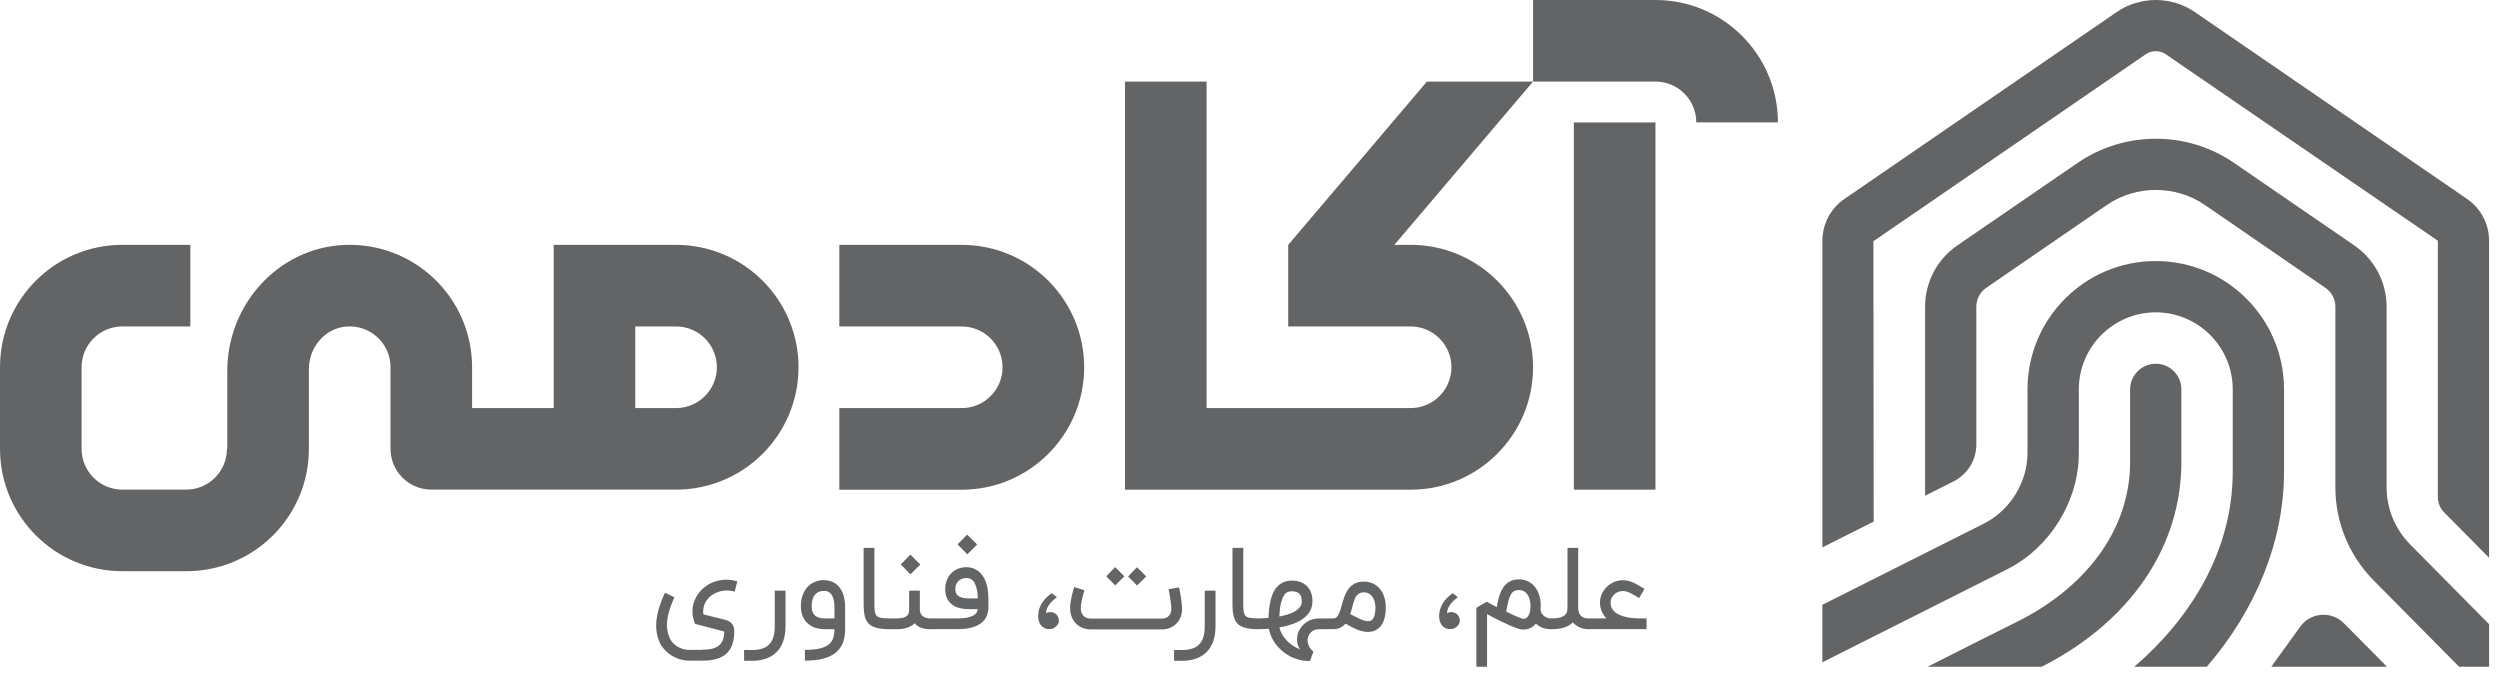
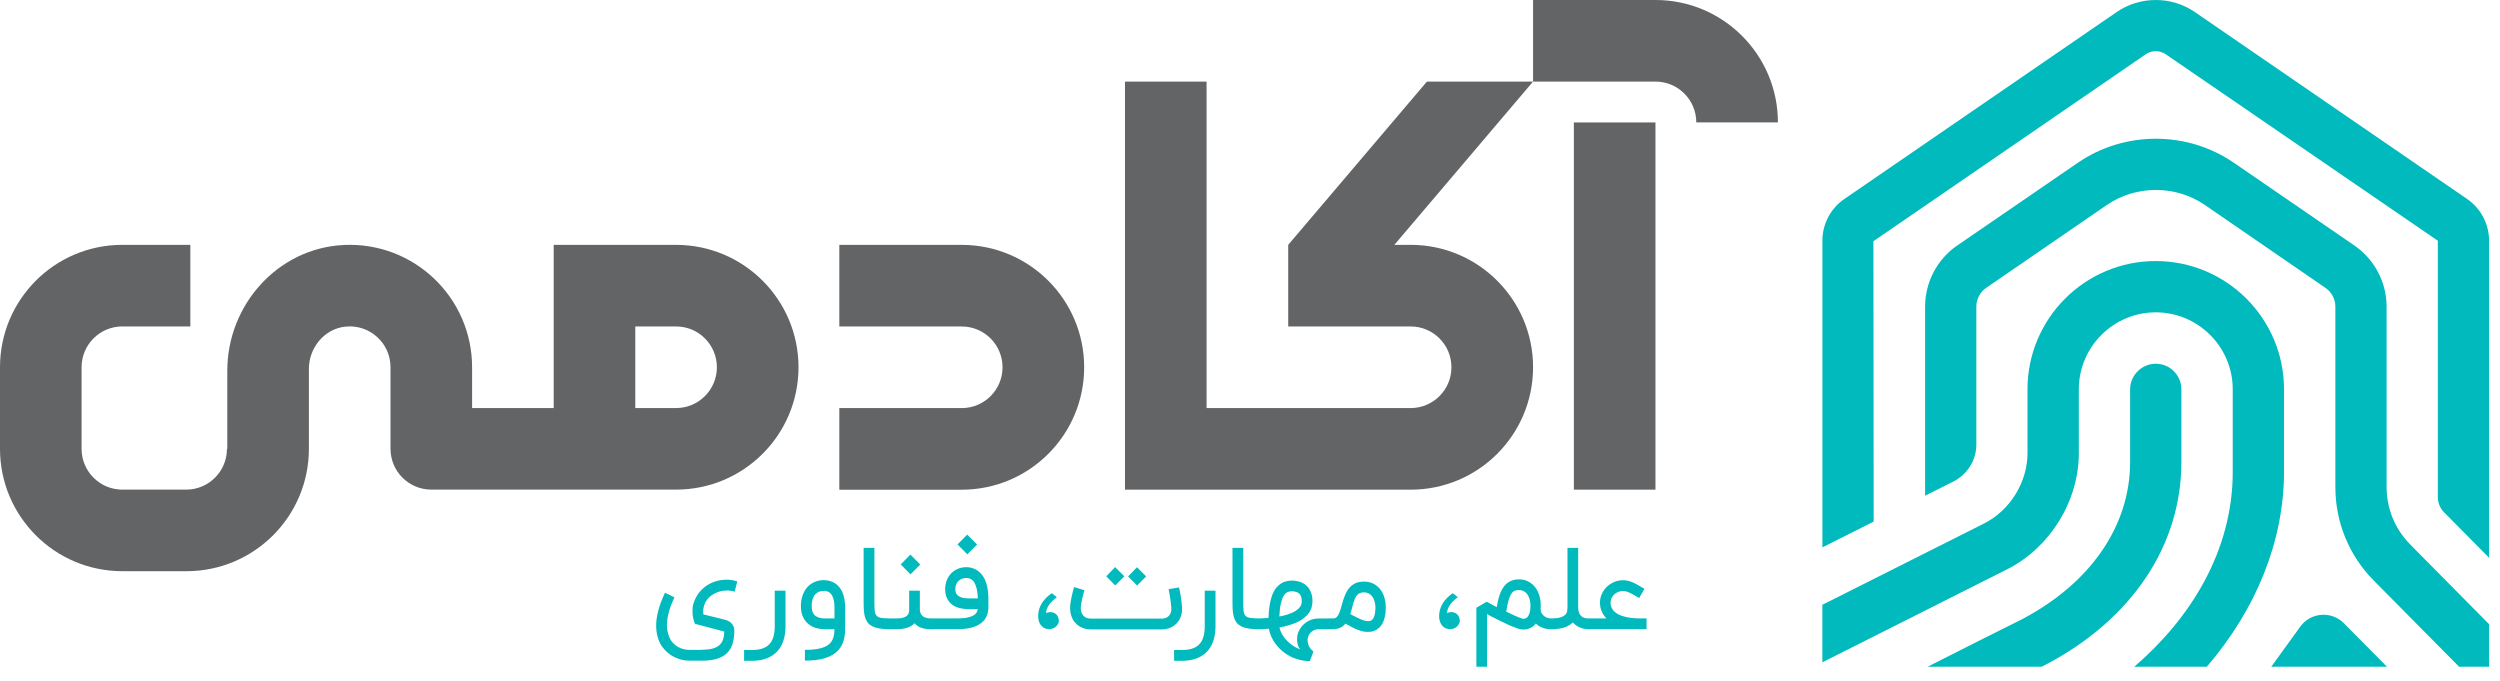
<svg xmlns="http://www.w3.org/2000/svg" width="136" height="37" viewBox="0 0 136 37" fill="none">
-   <path d="M124.251 21.181V25.667C124.251 29.459 122.708 33.185 120.049 36.272H116.102C119.177 33.631 121.461 29.957 121.461 25.667V21.181C121.461 18.872 119.58 16.991 117.272 16.991C114.969 16.991 113.088 18.872 113.088 21.181V24.653C113.088 27.258 111.521 29.798 109.182 30.973L99.136 36.029V32.901L107.929 28.48C109.347 27.768 110.296 26.231 110.296 24.651V21.179C110.296 17.328 113.423 14.201 117.269 14.201C121.124 14.201 124.251 17.328 124.251 21.181Z" fill="#636466" />
-   <path d="M118.667 21.181V25.133C118.667 29.674 115.979 33.69 111.297 36.153C111.22 36.194 111.143 36.23 111.059 36.272H104.858C106.846 35.264 108.71 34.326 110.021 33.674C113.736 31.715 115.878 28.599 115.878 25.135V21.182C115.878 20.417 116.508 19.787 117.273 19.787C118.045 19.786 118.667 20.414 118.667 21.181Z" fill="#636466" />
-   <path d="M129.852 36.271H123.556L125.14 34.081C125.407 33.714 125.822 33.482 126.274 33.447C126.73 33.411 127.176 33.572 127.501 33.897L129.852 36.271Z" fill="#636466" />
-   <path d="M101.914 13.122L116.727 2.953C117.053 2.728 117.492 2.728 117.818 2.953L132.618 13.096V27.045C132.618 27.352 132.74 27.648 132.954 27.866L135.406 30.344V13.098C135.406 12.188 134.958 11.337 134.209 10.823L119.397 0.654C118.127 -0.218 116.42 -0.218 115.15 0.654L100.335 10.823C99.585 11.337 99.138 12.188 99.138 13.098V29.777L101.928 28.375L101.914 13.122Z" fill="#636466" />
-   <path d="M135.407 33.957V36.271H133.775L129.134 31.583C127.786 30.218 127.044 28.413 127.044 26.497V16.682C127.044 16.273 126.842 15.888 126.497 15.656L119.945 11.151C118.35 10.06 116.208 10.06 114.611 11.151L108.053 15.656C107.715 15.888 107.513 16.273 107.513 16.682V24.183C107.513 25.031 107.032 25.802 106.273 26.189L104.725 26.966V16.682C104.725 15.354 105.378 14.106 106.475 13.353L113.032 8.856C115.573 7.111 118.984 7.111 121.524 8.856L128.076 13.353C129.174 14.108 129.831 15.354 129.831 16.682V26.497C129.831 27.672 130.287 28.781 131.114 29.618L135.407 33.957Z" fill="#636466" />
+   <path d="M124.251 21.181V25.667C124.251 29.459 122.708 33.185 120.049 36.272H116.102C119.177 33.631 121.461 29.957 121.461 25.667V21.181C121.461 18.872 119.58 16.991 117.272 16.991C114.969 16.991 113.088 18.872 113.088 21.181V24.653C113.088 27.258 111.521 29.798 109.182 30.973L99.136 36.029V32.901L107.929 28.48C109.347 27.768 110.296 26.231 110.296 24.651V21.179C110.296 17.328 113.423 14.201 117.269 14.201C121.124 14.201 124.251 17.328 124.251 21.181Z" fill="#01BABD" />
+   <path d="M118.667 21.181V25.133C118.667 29.674 115.979 33.69 111.297 36.153C111.22 36.194 111.143 36.23 111.059 36.272H104.858C106.846 35.264 108.71 34.326 110.021 33.674C113.736 31.715 115.878 28.599 115.878 25.135V21.182C115.878 20.417 116.508 19.787 117.273 19.787C118.045 19.786 118.667 20.414 118.667 21.181Z" fill="#01BABD" />
+   <path d="M129.852 36.271H123.556L125.14 34.081C125.407 33.714 125.822 33.482 126.274 33.447C126.73 33.411 127.176 33.572 127.501 33.897L129.852 36.271Z" fill="#01BABD" />
+   <path d="M101.914 13.122L116.727 2.953C117.053 2.728 117.492 2.728 117.818 2.953L132.618 13.096V27.045C132.618 27.352 132.74 27.648 132.954 27.866L135.406 30.344V13.098C135.406 12.188 134.958 11.337 134.209 10.823L119.397 0.654C118.127 -0.218 116.42 -0.218 115.15 0.654L100.335 10.823C99.585 11.337 99.138 12.188 99.138 13.098V29.777L101.928 28.375L101.914 13.122Z" fill="#01BABD" />
+   <path d="M135.407 33.957V36.271H133.775L129.134 31.583C127.786 30.218 127.044 28.413 127.044 26.497V16.682C127.044 16.273 126.842 15.888 126.497 15.656L119.945 11.151C118.35 10.06 116.208 10.06 114.611 11.151L108.053 15.656C107.715 15.888 107.513 16.273 107.513 16.682V24.183C107.513 25.031 107.032 25.802 106.273 26.189L104.725 26.966V16.682C104.725 15.354 105.378 14.106 106.475 13.353L113.032 8.856C115.573 7.111 118.984 7.111 121.524 8.856L128.076 13.353C129.174 14.108 129.831 15.354 129.831 16.682V26.497C129.831 27.672 130.287 28.781 131.114 29.618L135.407 33.957Z" fill="#01BABD" />
  <path d="M90.057 6.661H85.618V26.637H90.057V6.661Z" fill="#636466" />
  <path d="M36.779 13.321H30.121V14.02V17.759V22.198H25.682V21.419V19.979C25.682 16.194 22.526 13.147 18.702 13.327C15.121 13.496 12.365 16.58 12.365 20.166V20.392V21.295V24.417H12.346C12.346 25.642 11.352 26.636 10.127 26.636H6.657C5.432 26.636 4.438 25.642 4.438 24.417V21.885V21.392V19.977C4.438 18.752 5.432 17.758 6.657 17.758H10.355V13.319H6.657C2.98 13.319 0 16.299 0 19.976V21.39V21.884V24.416C0 28.092 2.98 31.073 6.657 31.073H10.127C10.133 31.073 10.139 31.072 10.146 31.072V31.073C13.823 31.073 16.804 28.092 16.804 24.414V21.293V20.389V20.071C16.804 18.912 17.652 17.877 18.806 17.767C20.13 17.64 21.244 18.678 21.244 19.976V21.417V24.416C21.244 25.641 22.238 26.635 23.463 26.635H25.683H36.781C40.458 26.635 43.439 23.653 43.439 19.976C43.437 16.301 40.457 13.321 36.779 13.321ZM36.779 22.198H34.56V17.759H36.779C38.005 17.759 38.998 18.753 38.998 19.979C38.998 21.205 38.005 22.198 36.779 22.198Z" fill="#636466" />
  <path d="M52.319 13.321H45.659V17.761H52.319C53.544 17.761 54.538 18.754 54.538 19.98C54.538 21.206 53.544 22.2 52.319 22.2H45.659V26.64H52.319C55.996 26.64 58.979 23.657 58.979 19.98C58.979 16.302 55.996 13.321 52.319 13.321Z" fill="#636466" />
  <path d="M90.059 0H83.399V4.44H77.623L70.079 13.32V17.759H76.739C77.964 17.759 78.958 18.753 78.958 19.979C78.958 21.205 77.964 22.199 76.739 22.199H65.638V4.438H61.199V26.639H76.739C80.416 26.639 83.399 23.657 83.399 19.979C83.399 16.301 80.416 13.319 76.739 13.319H75.854L83.398 4.438H90.058C91.284 4.438 92.278 5.432 92.278 6.659H96.718C96.719 2.983 93.736 0 90.059 0Z" fill="#636466" />
-   <path d="M38.19 35.346C38.396 35.346 38.575 35.329 38.728 35.292C38.88 35.256 39.006 35.199 39.105 35.121C39.204 35.042 39.278 34.941 39.325 34.814C39.373 34.688 39.396 34.535 39.396 34.356C39.199 34.305 39.003 34.252 38.814 34.201C38.734 34.181 38.649 34.158 38.56 34.135C38.471 34.111 38.383 34.087 38.295 34.063C38.207 34.039 38.121 34.017 38.038 33.997C37.955 33.977 37.878 33.957 37.808 33.938C37.717 33.717 37.672 33.499 37.672 33.285C37.672 33.272 37.673 33.206 37.677 33.087C37.679 32.967 37.724 32.809 37.808 32.613C37.893 32.416 38.012 32.241 38.167 32.084C38.322 31.928 38.502 31.804 38.703 31.711C38.906 31.619 39.126 31.561 39.366 31.541C39.414 31.538 39.463 31.535 39.511 31.535C39.706 31.535 39.905 31.565 40.11 31.625L39.965 32.186C39.825 32.142 39.682 32.121 39.537 32.122C39.391 32.123 39.252 32.143 39.12 32.185C38.987 32.226 38.863 32.283 38.749 32.36C38.635 32.436 38.539 32.528 38.46 32.634C38.38 32.74 38.324 32.859 38.289 32.992C38.264 33.078 38.251 33.168 38.251 33.261C38.251 33.315 38.255 33.369 38.264 33.422L39.45 33.717C39.615 33.762 39.739 33.837 39.822 33.939C39.905 34.043 39.946 34.168 39.946 34.317C39.946 34.588 39.913 34.825 39.849 35.028C39.786 35.232 39.683 35.4 39.543 35.535C39.403 35.669 39.221 35.77 39 35.839C38.778 35.907 38.509 35.942 38.192 35.942H37.508C37.351 35.942 37.199 35.922 37.052 35.883C36.906 35.844 36.767 35.789 36.636 35.719C36.506 35.649 36.386 35.564 36.277 35.465C36.168 35.366 36.072 35.256 35.989 35.137C35.892 34.981 35.819 34.808 35.769 34.62C35.719 34.432 35.695 34.233 35.695 34.026C35.695 33.768 35.737 33.489 35.818 33.191C35.899 32.893 36.018 32.576 36.176 32.245C36.269 32.288 36.356 32.33 36.436 32.37C36.516 32.41 36.602 32.452 36.69 32.495C36.417 33.077 36.281 33.583 36.281 34.011C36.281 34.163 36.3 34.309 36.337 34.447C36.375 34.586 36.426 34.71 36.493 34.823C36.598 34.988 36.74 35.118 36.921 35.212C37.101 35.306 37.296 35.354 37.509 35.354H38.19V35.346ZM40.479 35.947V35.361H40.907C41.12 35.361 41.304 35.336 41.46 35.285C41.617 35.235 41.746 35.156 41.847 35.051C41.949 34.946 42.025 34.812 42.074 34.648C42.123 34.485 42.146 34.29 42.146 34.066V32.132H42.732V34.066C42.732 34.361 42.693 34.625 42.616 34.858C42.538 35.091 42.423 35.287 42.27 35.449C42.117 35.61 41.927 35.733 41.698 35.819C41.47 35.904 41.206 35.948 40.906 35.948H40.479V35.947ZM43.788 35.352C44.1 35.352 44.363 35.329 44.576 35.281C44.788 35.233 44.957 35.16 45.081 35.061C45.189 34.974 45.268 34.863 45.318 34.729C45.368 34.595 45.394 34.428 45.394 34.227H44.824C44.678 34.227 44.532 34.206 44.383 34.162C44.234 34.118 44.099 34.047 43.979 33.948C43.857 33.849 43.76 33.719 43.683 33.559C43.607 33.399 43.568 33.203 43.568 32.972C43.568 32.835 43.579 32.712 43.603 32.601C43.627 32.491 43.657 32.392 43.693 32.306C43.73 32.22 43.77 32.143 43.812 32.079C43.856 32.016 43.897 31.96 43.94 31.916C44.054 31.802 44.184 31.714 44.33 31.653C44.477 31.59 44.635 31.56 44.801 31.56C44.947 31.56 45.085 31.582 45.213 31.628C45.34 31.673 45.456 31.741 45.557 31.832C45.836 32.092 45.975 32.5 45.975 33.056V34.227C45.975 34.52 45.932 34.773 45.846 34.984C45.76 35.196 45.627 35.374 45.448 35.516C45.267 35.659 45.04 35.764 44.771 35.834C44.502 35.903 44.174 35.938 43.787 35.938V35.352H43.788ZM44.802 32.146C44.598 32.146 44.438 32.218 44.325 32.362C44.211 32.508 44.155 32.71 44.155 32.973C44.155 33.24 44.235 33.425 44.397 33.528C44.435 33.553 44.477 33.573 44.518 33.588C44.559 33.603 44.599 33.614 44.639 33.621C44.678 33.629 44.715 33.634 44.746 33.636C44.778 33.639 44.805 33.642 44.825 33.642H45.395V33.056C45.395 32.906 45.384 32.778 45.362 32.673C45.339 32.569 45.31 32.482 45.275 32.414C45.24 32.346 45.2 32.294 45.156 32.257C45.111 32.221 45.068 32.195 45.025 32.178C44.981 32.162 44.94 32.152 44.901 32.148C44.858 32.147 44.827 32.146 44.802 32.146ZM48.332 34.227C48.115 34.225 47.936 34.21 47.794 34.182C47.652 34.155 47.532 34.115 47.434 34.061C47.337 34.008 47.258 33.942 47.199 33.863C47.14 33.783 47.094 33.69 47.061 33.584C47.029 33.477 47.006 33.359 46.996 33.226C46.986 33.093 46.981 32.947 46.981 32.785V29.804H47.567V32.785C47.567 32.966 47.573 33.111 47.585 33.222C47.596 33.334 47.626 33.42 47.675 33.481C47.724 33.543 47.796 33.584 47.895 33.605C47.993 33.626 48.139 33.639 48.333 33.64V34.227H48.332ZM50.841 33.642V34.227H50.6C50.412 34.227 50.246 34.201 50.103 34.147C49.959 34.093 49.844 34.013 49.757 33.906C49.542 34.121 49.224 34.227 48.802 34.227H48.208V33.642H48.802C48.951 33.642 49.069 33.626 49.155 33.596C49.242 33.566 49.308 33.529 49.352 33.485C49.396 33.441 49.426 33.391 49.438 33.336C49.452 33.281 49.458 33.23 49.458 33.18V32.132H50.04V33.157C50.04 33.233 50.052 33.298 50.074 33.352C50.097 33.406 50.127 33.451 50.163 33.487C50.199 33.524 50.239 33.553 50.284 33.573C50.328 33.594 50.372 33.609 50.413 33.619C50.455 33.629 50.492 33.635 50.525 33.638C50.557 33.64 50.582 33.64 50.599 33.64H50.841V33.642ZM48.998 30.704L49.525 30.171L50.064 30.71L49.531 31.243L48.998 30.704ZM50.71 34.227V33.642H52.086C52.317 33.642 52.504 33.625 52.645 33.591C52.786 33.559 52.897 33.517 52.975 33.468C53.054 33.417 53.107 33.364 53.136 33.305C53.163 33.246 53.181 33.19 53.187 33.136H52.716C52.663 33.136 52.602 33.133 52.536 33.13C52.47 33.126 52.401 33.118 52.33 33.106C52.258 33.094 52.187 33.077 52.114 33.054C52.042 33.032 51.972 33.002 51.904 32.964C51.848 32.932 51.791 32.891 51.734 32.84C51.676 32.79 51.624 32.729 51.577 32.656C51.531 32.583 51.492 32.496 51.462 32.396C51.432 32.296 51.417 32.178 51.417 32.044C51.417 31.877 51.446 31.719 51.504 31.569C51.561 31.419 51.644 31.291 51.751 31.183C51.859 31.076 51.982 30.994 52.12 30.938C52.259 30.882 52.407 30.854 52.564 30.854C52.744 30.854 52.909 30.893 53.059 30.969C53.209 31.046 53.337 31.156 53.441 31.297C53.552 31.446 53.635 31.63 53.689 31.849C53.743 32.068 53.769 32.32 53.769 32.603V33.031C53.769 33.235 53.728 33.417 53.646 33.576C53.565 33.735 53.441 33.864 53.276 33.963C53 34.138 52.605 34.226 52.086 34.226H50.71V34.227ZM52.973 31.64C52.874 31.507 52.738 31.442 52.564 31.442C52.496 31.442 52.426 31.455 52.355 31.477C52.283 31.501 52.219 31.538 52.163 31.586C52.107 31.635 52.059 31.698 52.024 31.774C51.988 31.85 51.97 31.942 51.97 32.047C51.97 32.114 51.978 32.172 51.992 32.218C52.007 32.265 52.024 32.303 52.048 32.334C52.07 32.364 52.094 32.387 52.119 32.406C52.144 32.425 52.168 32.44 52.191 32.452C52.251 32.487 52.323 32.513 52.411 32.529C52.497 32.544 52.6 32.553 52.718 32.553H53.194C53.191 32.349 53.169 32.169 53.131 32.017C53.09 31.862 53.038 31.738 52.973 31.64ZM52.089 29.616L52.616 29.083L53.156 29.622L52.622 30.156L52.089 29.616ZM57.178 33.298C57.441 33.336 57.583 33.491 57.603 33.767C57.603 33.862 57.563 33.956 57.481 34.048C57.376 34.166 57.24 34.225 57.072 34.225C56.882 34.225 56.733 34.153 56.625 34.011C56.526 33.88 56.476 33.718 56.476 33.521C56.476 33.036 56.721 32.619 57.213 32.27C57.255 32.298 57.298 32.332 57.345 32.368C57.391 32.406 57.441 32.446 57.495 32.49C57.105 32.773 56.909 33.063 56.909 33.361C56.966 33.319 57.054 33.298 57.178 33.298ZM63.205 33.654C63.281 33.654 63.353 33.64 63.419 33.614C63.485 33.588 63.542 33.55 63.589 33.502C63.678 33.407 63.722 33.279 63.722 33.116V33.082C63.719 33.053 63.717 33.018 63.713 32.977C63.709 32.935 63.704 32.888 63.698 32.834C63.692 32.783 63.686 32.729 63.678 32.674C63.671 32.619 63.662 32.561 63.652 32.499C63.642 32.436 63.63 32.37 63.618 32.297C63.605 32.225 63.592 32.143 63.574 32.052L64.141 31.956C64.16 32.044 64.176 32.127 64.191 32.202C64.206 32.277 64.218 32.347 64.229 32.411C64.249 32.541 64.266 32.664 64.28 32.778C64.294 32.893 64.303 32.984 64.306 33.052V33.114C64.306 33.197 64.299 33.279 64.285 33.357C64.27 33.437 64.249 33.513 64.22 33.584C64.191 33.655 64.159 33.717 64.122 33.77C64.086 33.823 64.05 33.868 64.012 33.906C63.911 34.013 63.791 34.096 63.649 34.153C63.509 34.211 63.361 34.24 63.206 34.24H59.32C59.175 34.237 59.038 34.212 58.908 34.163C58.778 34.115 58.663 34.044 58.564 33.951C58.523 33.913 58.481 33.868 58.44 33.814C58.399 33.76 58.361 33.698 58.327 33.625C58.294 33.553 58.266 33.47 58.245 33.377C58.224 33.285 58.214 33.18 58.214 33.065C58.214 32.961 58.224 32.848 58.245 32.724C58.265 32.6 58.289 32.482 58.315 32.372C58.341 32.262 58.365 32.166 58.389 32.084C58.413 32.003 58.428 31.953 58.434 31.934L58.992 32.111C58.98 32.154 58.962 32.216 58.941 32.295C58.919 32.375 58.897 32.46 58.876 32.55C58.854 32.641 58.836 32.733 58.819 32.824C58.804 32.916 58.795 32.996 58.795 33.065C58.795 33.201 58.817 33.309 58.861 33.386C58.904 33.465 58.956 33.524 59.014 33.563C59.073 33.601 59.132 33.626 59.191 33.636C59.25 33.647 59.295 33.651 59.326 33.651H63.205V33.654ZM60.67 31.848L60.181 31.352L60.664 30.85L61.166 31.352L60.67 31.848ZM61.857 31.854L61.368 31.358L61.851 30.857L62.353 31.358L61.857 31.854ZM63.871 35.947V35.361H64.299C64.512 35.361 64.696 35.336 64.852 35.285C65.009 35.235 65.138 35.156 65.239 35.051C65.34 34.946 65.417 34.812 65.465 34.648C65.514 34.485 65.538 34.29 65.538 34.066V32.132H66.124V34.066C66.124 34.361 66.085 34.625 66.007 34.858C65.93 35.091 65.815 35.287 65.662 35.449C65.509 35.61 65.319 35.733 65.09 35.819C64.862 35.904 64.598 35.948 64.298 35.948H63.871V35.947ZM68.398 34.227C68.181 34.225 68.002 34.21 67.86 34.182C67.718 34.155 67.598 34.115 67.501 34.061C67.403 34.008 67.324 33.942 67.265 33.863C67.207 33.783 67.16 33.69 67.128 33.584C67.095 33.477 67.073 33.359 67.062 33.226C67.052 33.093 67.047 32.947 67.047 32.785V29.804H67.633V32.785C67.633 32.966 67.639 33.111 67.651 33.222C67.662 33.334 67.692 33.42 67.741 33.481C67.79 33.543 67.862 33.584 67.961 33.605C68.059 33.626 68.205 33.639 68.399 33.64V34.227H68.398ZM70.258 31.584C70.436 31.584 70.595 31.609 70.736 31.66C70.877 31.71 70.998 31.784 71.095 31.882C71.193 31.979 71.268 32.097 71.321 32.236C71.372 32.375 71.398 32.532 71.398 32.709C71.398 32.814 71.382 32.927 71.348 33.046C71.316 33.165 71.253 33.282 71.162 33.397C71.07 33.513 70.945 33.623 70.784 33.728C70.622 33.832 70.414 33.923 70.158 33.999C69.976 34.059 69.791 34.103 69.603 34.13C69.63 34.264 69.68 34.392 69.751 34.515C69.822 34.638 69.909 34.752 70.01 34.855C70.112 34.959 70.223 35.052 70.347 35.133C70.469 35.214 70.597 35.279 70.73 35.329C70.68 35.272 70.642 35.207 70.617 35.131C70.591 35.055 70.575 34.974 70.566 34.889C70.562 34.852 70.56 34.816 70.56 34.778C70.56 34.733 70.563 34.677 70.572 34.61C70.581 34.544 70.597 34.478 70.622 34.409C70.667 34.294 70.727 34.188 70.802 34.095C70.876 34.001 70.963 33.921 71.059 33.853C71.157 33.785 71.262 33.734 71.377 33.698C71.492 33.661 71.611 33.644 71.735 33.644H72.306V34.23H71.735C71.605 34.23 71.49 34.265 71.391 34.334C71.292 34.403 71.219 34.496 71.174 34.614C71.145 34.687 71.13 34.76 71.13 34.837C71.13 34.904 71.149 34.993 71.187 35.102C71.224 35.211 71.312 35.326 71.45 35.448L71.258 35.962C71.058 35.962 70.866 35.938 70.685 35.892C70.503 35.846 70.333 35.782 70.177 35.7C70.02 35.619 69.876 35.523 69.747 35.411C69.618 35.3 69.504 35.178 69.404 35.048C69.305 34.918 69.224 34.782 69.159 34.638C69.095 34.494 69.05 34.349 69.026 34.202C68.894 34.212 68.767 34.22 68.647 34.224C68.526 34.227 68.403 34.23 68.277 34.23V33.644C68.384 33.644 68.498 33.642 68.62 33.638C68.741 33.634 68.869 33.626 69.005 33.616C69.015 33.352 69.036 33.122 69.068 32.925C69.099 32.729 69.141 32.554 69.198 32.399C69.26 32.231 69.333 32.094 69.418 31.989C69.503 31.884 69.593 31.802 69.69 31.741C69.786 31.681 69.884 31.641 69.983 31.619C70.078 31.595 70.17 31.584 70.258 31.584ZM69.595 33.536C69.662 33.526 69.73 33.513 69.797 33.496C69.865 33.48 69.93 33.462 69.994 33.444C70.198 33.381 70.357 33.313 70.468 33.241C70.58 33.167 70.661 33.097 70.713 33.028C70.765 32.961 70.795 32.898 70.804 32.84C70.812 32.784 70.816 32.74 70.816 32.709C70.816 32.519 70.772 32.381 70.683 32.295C70.595 32.21 70.453 32.166 70.259 32.166C70.185 32.166 70.112 32.181 70.038 32.212C69.964 32.243 69.897 32.307 69.837 32.404C69.777 32.501 69.726 32.639 69.682 32.819C69.637 33.001 69.608 33.238 69.595 33.536ZM74.192 31.64C74.395 31.64 74.57 31.679 74.72 31.756C74.87 31.834 74.994 31.938 75.093 32.068C75.192 32.198 75.266 32.349 75.314 32.517C75.363 32.687 75.387 32.863 75.387 33.044C75.387 33.245 75.37 33.417 75.336 33.561C75.302 33.706 75.257 33.828 75.201 33.926C75.144 34.023 75.082 34.103 75.013 34.162C74.944 34.222 74.874 34.267 74.803 34.299C74.731 34.33 74.662 34.35 74.596 34.361C74.53 34.371 74.473 34.376 74.426 34.376C74.325 34.376 74.228 34.366 74.134 34.345C74.042 34.324 73.947 34.295 73.849 34.256C73.751 34.217 73.65 34.171 73.543 34.115C73.437 34.058 73.319 33.996 73.192 33.926C73.023 34.126 72.805 34.226 72.538 34.226H72.182V33.64H72.538C72.617 33.64 72.681 33.611 72.732 33.554C72.782 33.496 72.828 33.421 72.864 33.327C72.901 33.235 72.935 33.128 72.966 33.008C72.998 32.888 73.033 32.765 73.073 32.639C73.113 32.513 73.162 32.39 73.217 32.27C73.273 32.15 73.343 32.043 73.43 31.951C73.515 31.858 73.62 31.783 73.743 31.724C73.866 31.669 74.017 31.64 74.192 31.64ZM74.427 33.79C74.442 33.79 74.462 33.789 74.487 33.788C74.513 33.785 74.541 33.778 74.571 33.763C74.601 33.748 74.631 33.727 74.661 33.697C74.691 33.666 74.718 33.624 74.741 33.569C74.765 33.514 74.785 33.444 74.8 33.359C74.815 33.273 74.824 33.168 74.824 33.044C74.824 33.022 74.821 32.986 74.818 32.935C74.814 32.886 74.804 32.83 74.79 32.77C74.775 32.709 74.755 32.646 74.726 32.583C74.699 32.519 74.661 32.46 74.614 32.406C74.566 32.352 74.508 32.309 74.44 32.275C74.372 32.241 74.288 32.223 74.192 32.223C74.1 32.223 74.024 32.24 73.962 32.271C73.899 32.303 73.845 32.347 73.801 32.402C73.757 32.459 73.721 32.524 73.692 32.599C73.664 32.674 73.636 32.755 73.612 32.844C73.587 32.932 73.562 33.024 73.538 33.12C73.513 33.216 73.485 33.311 73.452 33.406C73.56 33.46 73.659 33.51 73.75 33.558C73.841 33.605 73.925 33.647 74.004 33.68C74.083 33.714 74.157 33.742 74.226 33.76C74.293 33.78 74.361 33.79 74.427 33.79ZM78.991 33.298C79.253 33.336 79.395 33.491 79.415 33.767C79.415 33.862 79.375 33.956 79.293 34.048C79.188 34.166 79.052 34.225 78.884 34.225C78.694 34.225 78.545 34.153 78.437 34.011C78.338 33.88 78.288 33.718 78.288 33.521C78.288 33.036 78.534 32.619 79.026 32.27C79.067 32.298 79.111 32.332 79.157 32.368C79.203 32.406 79.253 32.446 79.307 32.49C78.917 32.773 78.722 33.063 78.722 33.361C78.778 33.319 78.867 33.298 78.991 33.298ZM84.373 34.227C84.197 34.227 84.042 34.201 83.909 34.15C83.777 34.098 83.655 34.022 83.549 33.923C83.493 33.993 83.434 34.05 83.373 34.092C83.31 34.135 83.249 34.167 83.186 34.191C83.124 34.215 83.065 34.23 83.008 34.237C82.952 34.245 82.902 34.248 82.861 34.248C82.826 34.248 82.781 34.243 82.724 34.233C82.668 34.224 82.593 34.201 82.498 34.168C82.403 34.136 82.282 34.088 82.138 34.026C81.993 33.963 81.816 33.88 81.603 33.774C81.46 33.704 81.326 33.636 81.201 33.571C81.076 33.506 80.974 33.453 80.896 33.409V36.272H80.314V33.062L80.878 32.734C80.938 32.767 80.999 32.802 81.065 32.837C81.118 32.865 81.177 32.898 81.24 32.933C81.302 32.968 81.364 33.001 81.424 33.029C81.455 32.843 81.49 32.675 81.53 32.526C81.57 32.376 81.62 32.242 81.68 32.122C81.881 31.719 82.197 31.517 82.629 31.517C82.821 31.517 82.991 31.556 83.138 31.634C83.286 31.711 83.41 31.814 83.51 31.942C83.61 32.069 83.687 32.218 83.738 32.389C83.789 32.557 83.816 32.734 83.816 32.916C83.816 32.951 83.816 32.984 83.814 33.016C83.813 33.048 83.812 33.078 83.809 33.107C83.809 33.221 83.833 33.312 83.879 33.382C83.926 33.453 83.98 33.506 84.042 33.545C84.105 33.584 84.166 33.609 84.23 33.623C84.293 33.636 84.341 33.643 84.374 33.643H84.477V34.228H84.373V34.227ZM81.939 33.273C82.115 33.36 82.261 33.429 82.377 33.48C82.494 33.53 82.588 33.57 82.658 33.598C82.728 33.625 82.778 33.644 82.808 33.651C82.838 33.66 82.856 33.664 82.859 33.664C82.882 33.664 82.916 33.66 82.96 33.651C83.003 33.643 83.048 33.616 83.092 33.569C83.136 33.523 83.175 33.449 83.209 33.347C83.241 33.246 83.259 33.102 83.259 32.913C83.259 32.891 83.256 32.854 83.251 32.804C83.246 32.754 83.236 32.7 83.221 32.64C83.206 32.58 83.186 32.519 83.157 32.454C83.13 32.39 83.092 32.331 83.045 32.278C82.997 32.226 82.939 32.182 82.871 32.148C82.803 32.114 82.721 32.097 82.625 32.097C82.545 32.097 82.471 32.109 82.404 32.136C82.336 32.162 82.275 32.216 82.22 32.298C82.163 32.381 82.113 32.5 82.066 32.655C82.022 32.812 81.98 33.017 81.939 33.273ZM84.35 33.642H84.4C84.617 33.642 84.784 33.621 84.903 33.581C85.022 33.541 85.109 33.49 85.162 33.43C85.216 33.369 85.248 33.302 85.257 33.23C85.266 33.157 85.271 33.088 85.271 33.022V29.805H85.853V33.022C85.853 33.094 85.86 33.167 85.873 33.241C85.887 33.315 85.913 33.381 85.953 33.441C85.993 33.501 86.05 33.55 86.122 33.586C86.195 33.624 86.291 33.643 86.41 33.643H86.46V34.228H86.41C86.251 34.228 86.101 34.2 85.96 34.142C85.818 34.084 85.684 33.992 85.558 33.863C85.32 34.107 84.935 34.228 84.399 34.228H84.349V33.642H84.35ZM86.33 34.227V33.642H87.39C87.314 33.563 87.253 33.484 87.206 33.402C87.16 33.322 87.124 33.245 87.1 33.17C87.075 33.096 87.059 33.026 87.05 32.961C87.041 32.895 87.037 32.838 87.037 32.789C87.037 32.62 87.071 32.46 87.14 32.31C87.208 32.16 87.3 32.031 87.414 31.921C87.529 31.812 87.662 31.724 87.813 31.66C87.965 31.596 88.125 31.564 88.291 31.564C88.389 31.564 88.482 31.575 88.571 31.596C88.659 31.618 88.75 31.649 88.84 31.689C88.931 31.729 89.026 31.779 89.126 31.838C89.227 31.897 89.338 31.962 89.459 32.034L89.168 32.536C89.095 32.492 89.021 32.447 88.946 32.401C88.871 32.355 88.795 32.312 88.719 32.276C88.644 32.238 88.569 32.208 88.497 32.185C88.423 32.161 88.354 32.15 88.29 32.15C88.21 32.15 88.13 32.164 88.05 32.193C87.97 32.222 87.898 32.265 87.833 32.319C87.768 32.374 87.716 32.44 87.676 32.52C87.636 32.6 87.616 32.689 87.616 32.788C87.616 32.899 87.638 32.998 87.682 33.083C87.726 33.17 87.787 33.243 87.863 33.306C87.94 33.369 88.029 33.421 88.131 33.464C88.234 33.506 88.343 33.54 88.459 33.566C88.576 33.593 88.696 33.611 88.818 33.623C88.941 33.634 89.062 33.64 89.183 33.64H89.573V34.226H86.33V34.227Z" fill="#636466" />
+   <path d="M38.19 35.346C38.396 35.346 38.575 35.329 38.728 35.292C38.88 35.256 39.006 35.199 39.105 35.121C39.204 35.042 39.278 34.941 39.325 34.814C39.373 34.688 39.396 34.535 39.396 34.356C39.199 34.305 39.003 34.252 38.814 34.201C38.734 34.181 38.649 34.158 38.56 34.135C38.471 34.111 38.383 34.087 38.295 34.063C38.207 34.039 38.121 34.017 38.038 33.997C37.955 33.977 37.878 33.957 37.808 33.938C37.717 33.717 37.672 33.499 37.672 33.285C37.672 33.272 37.673 33.206 37.677 33.087C37.679 32.967 37.724 32.809 37.808 32.613C37.893 32.416 38.012 32.241 38.167 32.084C38.322 31.928 38.502 31.804 38.703 31.711C38.906 31.619 39.126 31.561 39.366 31.541C39.414 31.538 39.463 31.535 39.511 31.535C39.706 31.535 39.905 31.565 40.11 31.625L39.965 32.186C39.825 32.142 39.682 32.121 39.537 32.122C39.391 32.123 39.252 32.143 39.12 32.185C38.987 32.226 38.863 32.283 38.749 32.36C38.635 32.436 38.539 32.528 38.46 32.634C38.38 32.74 38.324 32.859 38.289 32.992C38.264 33.078 38.251 33.168 38.251 33.261C38.251 33.315 38.255 33.369 38.264 33.422L39.45 33.717C39.615 33.762 39.739 33.837 39.822 33.939C39.905 34.043 39.946 34.168 39.946 34.317C39.946 34.588 39.913 34.825 39.849 35.028C39.786 35.232 39.683 35.4 39.543 35.535C39.403 35.669 39.221 35.77 39 35.839C38.778 35.907 38.509 35.942 38.192 35.942H37.508C37.351 35.942 37.199 35.922 37.052 35.883C36.906 35.844 36.767 35.789 36.636 35.719C36.506 35.649 36.386 35.564 36.277 35.465C36.168 35.366 36.072 35.256 35.989 35.137C35.892 34.981 35.819 34.808 35.769 34.62C35.719 34.432 35.695 34.233 35.695 34.026C35.695 33.768 35.737 33.489 35.818 33.191C35.899 32.893 36.018 32.576 36.176 32.245C36.269 32.288 36.356 32.33 36.436 32.37C36.516 32.41 36.602 32.452 36.69 32.495C36.417 33.077 36.281 33.583 36.281 34.011C36.281 34.163 36.3 34.309 36.337 34.447C36.375 34.586 36.426 34.71 36.493 34.823C36.598 34.988 36.74 35.118 36.921 35.212C37.101 35.306 37.296 35.354 37.509 35.354H38.19V35.346ZM40.479 35.947V35.361H40.907C41.12 35.361 41.304 35.336 41.46 35.285C41.617 35.235 41.746 35.156 41.847 35.051C41.949 34.946 42.025 34.812 42.074 34.648C42.123 34.485 42.146 34.29 42.146 34.066V32.132H42.732V34.066C42.732 34.361 42.693 34.625 42.616 34.858C42.538 35.091 42.423 35.287 42.27 35.449C42.117 35.61 41.927 35.733 41.698 35.819C41.47 35.904 41.206 35.948 40.906 35.948H40.479V35.947ZM43.788 35.352C44.1 35.352 44.363 35.329 44.576 35.281C44.788 35.233 44.957 35.16 45.081 35.061C45.189 34.974 45.268 34.863 45.318 34.729C45.368 34.595 45.394 34.428 45.394 34.227H44.824C44.678 34.227 44.532 34.206 44.383 34.162C44.234 34.118 44.099 34.047 43.979 33.948C43.857 33.849 43.76 33.719 43.683 33.559C43.607 33.399 43.568 33.203 43.568 32.972C43.568 32.835 43.579 32.712 43.603 32.601C43.627 32.491 43.657 32.392 43.693 32.306C43.73 32.22 43.77 32.143 43.812 32.079C43.856 32.016 43.897 31.96 43.94 31.916C44.054 31.802 44.184 31.714 44.33 31.653C44.477 31.59 44.635 31.56 44.801 31.56C44.947 31.56 45.085 31.582 45.213 31.628C45.34 31.673 45.456 31.741 45.557 31.832C45.836 32.092 45.975 32.5 45.975 33.056V34.227C45.975 34.52 45.932 34.773 45.846 34.984C45.76 35.196 45.627 35.374 45.448 35.516C45.267 35.659 45.04 35.764 44.771 35.834C44.502 35.903 44.174 35.938 43.787 35.938V35.352H43.788ZM44.802 32.146C44.598 32.146 44.438 32.218 44.325 32.362C44.211 32.508 44.155 32.71 44.155 32.973C44.155 33.24 44.235 33.425 44.397 33.528C44.435 33.553 44.477 33.573 44.518 33.588C44.559 33.603 44.599 33.614 44.639 33.621C44.678 33.629 44.715 33.634 44.746 33.636C44.778 33.639 44.805 33.642 44.825 33.642H45.395V33.056C45.395 32.906 45.384 32.778 45.362 32.673C45.339 32.569 45.31 32.482 45.275 32.414C45.24 32.346 45.2 32.294 45.156 32.257C45.111 32.221 45.068 32.195 45.025 32.178C44.981 32.162 44.94 32.152 44.901 32.148C44.858 32.147 44.827 32.146 44.802 32.146ZM48.332 34.227C48.115 34.225 47.936 34.21 47.794 34.182C47.652 34.155 47.532 34.115 47.434 34.061C47.337 34.008 47.258 33.942 47.199 33.863C47.14 33.783 47.094 33.69 47.061 33.584C47.029 33.477 47.006 33.359 46.996 33.226C46.986 33.093 46.981 32.947 46.981 32.785V29.804H47.567V32.785C47.567 32.966 47.573 33.111 47.585 33.222C47.596 33.334 47.626 33.42 47.675 33.481C47.724 33.543 47.796 33.584 47.895 33.605C47.993 33.626 48.139 33.639 48.333 33.64V34.227H48.332ZM50.841 33.642V34.227H50.6C50.412 34.227 50.246 34.201 50.103 34.147C49.959 34.093 49.844 34.013 49.757 33.906C49.542 34.121 49.224 34.227 48.802 34.227H48.208V33.642H48.802C48.951 33.642 49.069 33.626 49.155 33.596C49.242 33.566 49.308 33.529 49.352 33.485C49.396 33.441 49.426 33.391 49.438 33.336C49.452 33.281 49.458 33.23 49.458 33.18V32.132H50.04V33.157C50.04 33.233 50.052 33.298 50.074 33.352C50.097 33.406 50.127 33.451 50.163 33.487C50.199 33.524 50.239 33.553 50.284 33.573C50.328 33.594 50.372 33.609 50.413 33.619C50.455 33.629 50.492 33.635 50.525 33.638C50.557 33.64 50.582 33.64 50.599 33.64H50.841V33.642ZM48.998 30.704L49.525 30.171L50.064 30.71L49.531 31.243L48.998 30.704ZM50.71 34.227V33.642H52.086C52.317 33.642 52.504 33.625 52.645 33.591C52.786 33.559 52.897 33.517 52.975 33.468C53.054 33.417 53.107 33.364 53.136 33.305C53.163 33.246 53.181 33.19 53.187 33.136H52.716C52.663 33.136 52.602 33.133 52.536 33.13C52.47 33.126 52.401 33.118 52.33 33.106C52.258 33.094 52.187 33.077 52.114 33.054C52.042 33.032 51.972 33.002 51.904 32.964C51.848 32.932 51.791 32.891 51.734 32.84C51.676 32.79 51.624 32.729 51.577 32.656C51.531 32.583 51.492 32.496 51.462 32.396C51.432 32.296 51.417 32.178 51.417 32.044C51.417 31.877 51.446 31.719 51.504 31.569C51.561 31.419 51.644 31.291 51.751 31.183C51.859 31.076 51.982 30.994 52.12 30.938C52.259 30.882 52.407 30.854 52.564 30.854C52.744 30.854 52.909 30.893 53.059 30.969C53.209 31.046 53.337 31.156 53.441 31.297C53.552 31.446 53.635 31.63 53.689 31.849C53.743 32.068 53.769 32.32 53.769 32.603V33.031C53.769 33.235 53.728 33.417 53.646 33.576C53.565 33.735 53.441 33.864 53.276 33.963C53 34.138 52.605 34.226 52.086 34.226H50.71V34.227ZM52.973 31.64C52.874 31.507 52.738 31.442 52.564 31.442C52.496 31.442 52.426 31.455 52.355 31.477C52.283 31.501 52.219 31.538 52.163 31.586C52.107 31.635 52.059 31.698 52.024 31.774C51.988 31.85 51.97 31.942 51.97 32.047C51.97 32.114 51.978 32.172 51.992 32.218C52.007 32.265 52.024 32.303 52.048 32.334C52.07 32.364 52.094 32.387 52.119 32.406C52.144 32.425 52.168 32.44 52.191 32.452C52.251 32.487 52.323 32.513 52.411 32.529C52.497 32.544 52.6 32.553 52.718 32.553H53.194C53.191 32.349 53.169 32.169 53.131 32.017C53.09 31.862 53.038 31.738 52.973 31.64ZM52.089 29.616L52.616 29.083L53.156 29.622L52.622 30.156L52.089 29.616ZM57.178 33.298C57.441 33.336 57.583 33.491 57.603 33.767C57.603 33.862 57.563 33.956 57.481 34.048C57.376 34.166 57.24 34.225 57.072 34.225C56.882 34.225 56.733 34.153 56.625 34.011C56.526 33.88 56.476 33.718 56.476 33.521C56.476 33.036 56.721 32.619 57.213 32.27C57.255 32.298 57.298 32.332 57.345 32.368C57.391 32.406 57.441 32.446 57.495 32.49C57.105 32.773 56.909 33.063 56.909 33.361C56.966 33.319 57.054 33.298 57.178 33.298ZM63.205 33.654C63.281 33.654 63.353 33.64 63.419 33.614C63.485 33.588 63.542 33.55 63.589 33.502C63.678 33.407 63.722 33.279 63.722 33.116V33.082C63.719 33.053 63.717 33.018 63.713 32.977C63.709 32.935 63.704 32.888 63.698 32.834C63.692 32.783 63.686 32.729 63.678 32.674C63.671 32.619 63.662 32.561 63.652 32.499C63.642 32.436 63.63 32.37 63.618 32.297C63.605 32.225 63.592 32.143 63.574 32.052L64.141 31.956C64.16 32.044 64.176 32.127 64.191 32.202C64.206 32.277 64.218 32.347 64.229 32.411C64.249 32.541 64.266 32.664 64.28 32.778C64.294 32.893 64.303 32.984 64.306 33.052V33.114C64.306 33.197 64.299 33.279 64.285 33.357C64.27 33.437 64.249 33.513 64.22 33.584C64.191 33.655 64.159 33.717 64.122 33.77C64.086 33.823 64.05 33.868 64.012 33.906C63.911 34.013 63.791 34.096 63.649 34.153C63.509 34.211 63.361 34.24 63.206 34.24H59.32C59.175 34.237 59.038 34.212 58.908 34.163C58.778 34.115 58.663 34.044 58.564 33.951C58.523 33.913 58.481 33.868 58.44 33.814C58.399 33.76 58.361 33.698 58.327 33.625C58.294 33.553 58.266 33.47 58.245 33.377C58.224 33.285 58.214 33.18 58.214 33.065C58.214 32.961 58.224 32.848 58.245 32.724C58.265 32.6 58.289 32.482 58.315 32.372C58.341 32.262 58.365 32.166 58.389 32.084C58.413 32.003 58.428 31.953 58.434 31.934L58.992 32.111C58.98 32.154 58.962 32.216 58.941 32.295C58.919 32.375 58.897 32.46 58.876 32.55C58.854 32.641 58.836 32.733 58.819 32.824C58.804 32.916 58.795 32.996 58.795 33.065C58.795 33.201 58.817 33.309 58.861 33.386C58.904 33.465 58.956 33.524 59.014 33.563C59.073 33.601 59.132 33.626 59.191 33.636C59.25 33.647 59.295 33.651 59.326 33.651H63.205V33.654ZM60.67 31.848L60.181 31.352L60.664 30.85L61.166 31.352L60.67 31.848ZM61.857 31.854L61.368 31.358L61.851 30.857L62.353 31.358L61.857 31.854ZM63.871 35.947V35.361H64.299C64.512 35.361 64.696 35.336 64.852 35.285C65.009 35.235 65.138 35.156 65.239 35.051C65.34 34.946 65.417 34.812 65.465 34.648C65.514 34.485 65.538 34.29 65.538 34.066V32.132H66.124V34.066C66.124 34.361 66.085 34.625 66.007 34.858C65.93 35.091 65.815 35.287 65.662 35.449C65.509 35.61 65.319 35.733 65.09 35.819C64.862 35.904 64.598 35.948 64.298 35.948H63.871V35.947ZM68.398 34.227C68.181 34.225 68.002 34.21 67.86 34.182C67.718 34.155 67.598 34.115 67.501 34.061C67.403 34.008 67.324 33.942 67.265 33.863C67.207 33.783 67.16 33.69 67.128 33.584C67.095 33.477 67.073 33.359 67.062 33.226C67.052 33.093 67.047 32.947 67.047 32.785V29.804H67.633V32.785C67.633 32.966 67.639 33.111 67.651 33.222C67.662 33.334 67.692 33.42 67.741 33.481C67.79 33.543 67.862 33.584 67.961 33.605C68.059 33.626 68.205 33.639 68.399 33.64V34.227H68.398ZM70.258 31.584C70.436 31.584 70.595 31.609 70.736 31.66C70.877 31.71 70.998 31.784 71.095 31.882C71.193 31.979 71.268 32.097 71.321 32.236C71.372 32.375 71.398 32.532 71.398 32.709C71.398 32.814 71.382 32.927 71.348 33.046C71.316 33.165 71.253 33.282 71.162 33.397C71.07 33.513 70.945 33.623 70.784 33.728C70.622 33.832 70.414 33.923 70.158 33.999C69.976 34.059 69.791 34.103 69.603 34.13C69.63 34.264 69.68 34.392 69.751 34.515C69.822 34.638 69.909 34.752 70.01 34.855C70.112 34.959 70.223 35.052 70.347 35.133C70.469 35.214 70.597 35.279 70.73 35.329C70.68 35.272 70.642 35.207 70.617 35.131C70.591 35.055 70.575 34.974 70.566 34.889C70.562 34.852 70.56 34.816 70.56 34.778C70.56 34.733 70.563 34.677 70.572 34.61C70.581 34.544 70.597 34.478 70.622 34.409C70.667 34.294 70.727 34.188 70.802 34.095C70.876 34.001 70.963 33.921 71.059 33.853C71.157 33.785 71.262 33.734 71.377 33.698C71.492 33.661 71.611 33.644 71.735 33.644H72.306V34.23H71.735C71.605 34.23 71.49 34.265 71.391 34.334C71.292 34.403 71.219 34.496 71.174 34.614C71.145 34.687 71.13 34.76 71.13 34.837C71.13 34.904 71.149 34.993 71.187 35.102C71.224 35.211 71.312 35.326 71.45 35.448L71.258 35.962C71.058 35.962 70.866 35.938 70.685 35.892C70.503 35.846 70.333 35.782 70.177 35.7C70.02 35.619 69.876 35.523 69.747 35.411C69.618 35.3 69.504 35.178 69.404 35.048C69.305 34.918 69.224 34.782 69.159 34.638C69.095 34.494 69.05 34.349 69.026 34.202C68.894 34.212 68.767 34.22 68.647 34.224C68.526 34.227 68.403 34.23 68.277 34.23V33.644C68.384 33.644 68.498 33.642 68.62 33.638C68.741 33.634 68.869 33.626 69.005 33.616C69.015 33.352 69.036 33.122 69.068 32.925C69.099 32.729 69.141 32.554 69.198 32.399C69.26 32.231 69.333 32.094 69.418 31.989C69.503 31.884 69.593 31.802 69.69 31.741C69.786 31.681 69.884 31.641 69.983 31.619C70.078 31.595 70.17 31.584 70.258 31.584ZM69.595 33.536C69.662 33.526 69.73 33.513 69.797 33.496C69.865 33.48 69.93 33.462 69.994 33.444C70.198 33.381 70.357 33.313 70.468 33.241C70.58 33.167 70.661 33.097 70.713 33.028C70.765 32.961 70.795 32.898 70.804 32.84C70.812 32.784 70.816 32.74 70.816 32.709C70.816 32.519 70.772 32.381 70.683 32.295C70.595 32.21 70.453 32.166 70.259 32.166C70.185 32.166 70.112 32.181 70.038 32.212C69.964 32.243 69.897 32.307 69.837 32.404C69.777 32.501 69.726 32.639 69.682 32.819C69.637 33.001 69.608 33.238 69.595 33.536ZM74.192 31.64C74.395 31.64 74.57 31.679 74.72 31.756C74.87 31.834 74.994 31.938 75.093 32.068C75.192 32.198 75.266 32.349 75.314 32.517C75.363 32.687 75.387 32.863 75.387 33.044C75.387 33.245 75.37 33.417 75.336 33.561C75.302 33.706 75.257 33.828 75.201 33.926C75.144 34.023 75.082 34.103 75.013 34.162C74.944 34.222 74.874 34.267 74.803 34.299C74.731 34.33 74.662 34.35 74.596 34.361C74.53 34.371 74.473 34.376 74.426 34.376C74.325 34.376 74.228 34.366 74.134 34.345C74.042 34.324 73.947 34.295 73.849 34.256C73.751 34.217 73.65 34.171 73.543 34.115C73.437 34.058 73.319 33.996 73.192 33.926C73.023 34.126 72.805 34.226 72.538 34.226H72.182V33.64H72.538C72.617 33.64 72.681 33.611 72.732 33.554C72.782 33.496 72.828 33.421 72.864 33.327C72.901 33.235 72.935 33.128 72.966 33.008C72.998 32.888 73.033 32.765 73.073 32.639C73.113 32.513 73.162 32.39 73.217 32.27C73.273 32.15 73.343 32.043 73.43 31.951C73.515 31.858 73.62 31.783 73.743 31.724C73.866 31.669 74.017 31.64 74.192 31.64ZM74.427 33.79C74.442 33.79 74.462 33.789 74.487 33.788C74.513 33.785 74.541 33.778 74.571 33.763C74.601 33.748 74.631 33.727 74.661 33.697C74.691 33.666 74.718 33.624 74.741 33.569C74.765 33.514 74.785 33.444 74.8 33.359C74.815 33.273 74.824 33.168 74.824 33.044C74.824 33.022 74.821 32.986 74.818 32.935C74.814 32.886 74.804 32.83 74.79 32.77C74.775 32.709 74.755 32.646 74.726 32.583C74.699 32.519 74.661 32.46 74.614 32.406C74.566 32.352 74.508 32.309 74.44 32.275C74.372 32.241 74.288 32.223 74.192 32.223C74.1 32.223 74.024 32.24 73.962 32.271C73.899 32.303 73.845 32.347 73.801 32.402C73.757 32.459 73.721 32.524 73.692 32.599C73.664 32.674 73.636 32.755 73.612 32.844C73.587 32.932 73.562 33.024 73.538 33.12C73.513 33.216 73.485 33.311 73.452 33.406C73.56 33.46 73.659 33.51 73.75 33.558C73.841 33.605 73.925 33.647 74.004 33.68C74.083 33.714 74.157 33.742 74.226 33.76C74.293 33.78 74.361 33.79 74.427 33.79ZM78.991 33.298C79.253 33.336 79.395 33.491 79.415 33.767C79.415 33.862 79.375 33.956 79.293 34.048C79.188 34.166 79.052 34.225 78.884 34.225C78.694 34.225 78.545 34.153 78.437 34.011C78.338 33.88 78.288 33.718 78.288 33.521C78.288 33.036 78.534 32.619 79.026 32.27C79.067 32.298 79.111 32.332 79.157 32.368C79.203 32.406 79.253 32.446 79.307 32.49C78.917 32.773 78.722 33.063 78.722 33.361C78.778 33.319 78.867 33.298 78.991 33.298ZM84.373 34.227C84.197 34.227 84.042 34.201 83.909 34.15C83.777 34.098 83.655 34.022 83.549 33.923C83.493 33.993 83.434 34.05 83.373 34.092C83.31 34.135 83.249 34.167 83.186 34.191C83.124 34.215 83.065 34.23 83.008 34.237C82.952 34.245 82.902 34.248 82.861 34.248C82.826 34.248 82.781 34.243 82.724 34.233C82.668 34.224 82.593 34.201 82.498 34.168C82.403 34.136 82.282 34.088 82.138 34.026C81.993 33.963 81.816 33.88 81.603 33.774C81.46 33.704 81.326 33.636 81.201 33.571C81.076 33.506 80.974 33.453 80.896 33.409V36.272H80.314V33.062L80.878 32.734C80.938 32.767 80.999 32.802 81.065 32.837C81.118 32.865 81.177 32.898 81.24 32.933C81.302 32.968 81.364 33.001 81.424 33.029C81.455 32.843 81.49 32.675 81.53 32.526C81.57 32.376 81.62 32.242 81.68 32.122C81.881 31.719 82.197 31.517 82.629 31.517C82.821 31.517 82.991 31.556 83.138 31.634C83.286 31.711 83.41 31.814 83.51 31.942C83.61 32.069 83.687 32.218 83.738 32.389C83.789 32.557 83.816 32.734 83.816 32.916C83.816 32.951 83.816 32.984 83.814 33.016C83.813 33.048 83.812 33.078 83.809 33.107C83.809 33.221 83.833 33.312 83.879 33.382C83.926 33.453 83.98 33.506 84.042 33.545C84.105 33.584 84.166 33.609 84.23 33.623C84.293 33.636 84.341 33.643 84.374 33.643H84.477V34.228H84.373V34.227ZM81.939 33.273C82.115 33.36 82.261 33.429 82.377 33.48C82.494 33.53 82.588 33.57 82.658 33.598C82.728 33.625 82.778 33.644 82.808 33.651C82.838 33.66 82.856 33.664 82.859 33.664C82.882 33.664 82.916 33.66 82.96 33.651C83.003 33.643 83.048 33.616 83.092 33.569C83.136 33.523 83.175 33.449 83.209 33.347C83.241 33.246 83.259 33.102 83.259 32.913C83.259 32.891 83.256 32.854 83.251 32.804C83.246 32.754 83.236 32.7 83.221 32.64C83.206 32.58 83.186 32.519 83.157 32.454C83.13 32.39 83.092 32.331 83.045 32.278C82.997 32.226 82.939 32.182 82.871 32.148C82.803 32.114 82.721 32.097 82.625 32.097C82.545 32.097 82.471 32.109 82.404 32.136C82.336 32.162 82.275 32.216 82.22 32.298C82.163 32.381 82.113 32.5 82.066 32.655C82.022 32.812 81.98 33.017 81.939 33.273ZM84.35 33.642H84.4C84.617 33.642 84.784 33.621 84.903 33.581C85.022 33.541 85.109 33.49 85.162 33.43C85.216 33.369 85.248 33.302 85.257 33.23C85.266 33.157 85.271 33.088 85.271 33.022V29.805H85.853V33.022C85.853 33.094 85.86 33.167 85.873 33.241C85.887 33.315 85.913 33.381 85.953 33.441C85.993 33.501 86.05 33.55 86.122 33.586C86.195 33.624 86.291 33.643 86.41 33.643H86.46V34.228H86.41C86.251 34.228 86.101 34.2 85.96 34.142C85.818 34.084 85.684 33.992 85.558 33.863C85.32 34.107 84.935 34.228 84.399 34.228H84.349V33.642H84.35ZM86.33 34.227V33.642H87.39C87.314 33.563 87.253 33.484 87.206 33.402C87.16 33.322 87.124 33.245 87.1 33.17C87.075 33.096 87.059 33.026 87.05 32.961C87.041 32.895 87.037 32.838 87.037 32.789C87.037 32.62 87.071 32.46 87.14 32.31C87.208 32.16 87.3 32.031 87.414 31.921C87.529 31.812 87.662 31.724 87.813 31.66C87.965 31.596 88.125 31.564 88.291 31.564C88.389 31.564 88.482 31.575 88.571 31.596C88.659 31.618 88.75 31.649 88.84 31.689C88.931 31.729 89.026 31.779 89.126 31.838C89.227 31.897 89.338 31.962 89.459 32.034L89.168 32.536C89.095 32.492 89.021 32.447 88.946 32.401C88.871 32.355 88.795 32.312 88.719 32.276C88.644 32.238 88.569 32.208 88.497 32.185C88.423 32.161 88.354 32.15 88.29 32.15C88.21 32.15 88.13 32.164 88.05 32.193C87.97 32.222 87.898 32.265 87.833 32.319C87.768 32.374 87.716 32.44 87.676 32.52C87.636 32.6 87.616 32.689 87.616 32.788C87.616 32.899 87.638 32.998 87.682 33.083C87.726 33.17 87.787 33.243 87.863 33.306C87.94 33.369 88.029 33.421 88.131 33.464C88.234 33.506 88.343 33.54 88.459 33.566C88.576 33.593 88.696 33.611 88.818 33.623C88.941 33.634 89.062 33.64 89.183 33.64H89.573V34.226H86.33V34.227Z" fill="#01BABD" />
</svg>
